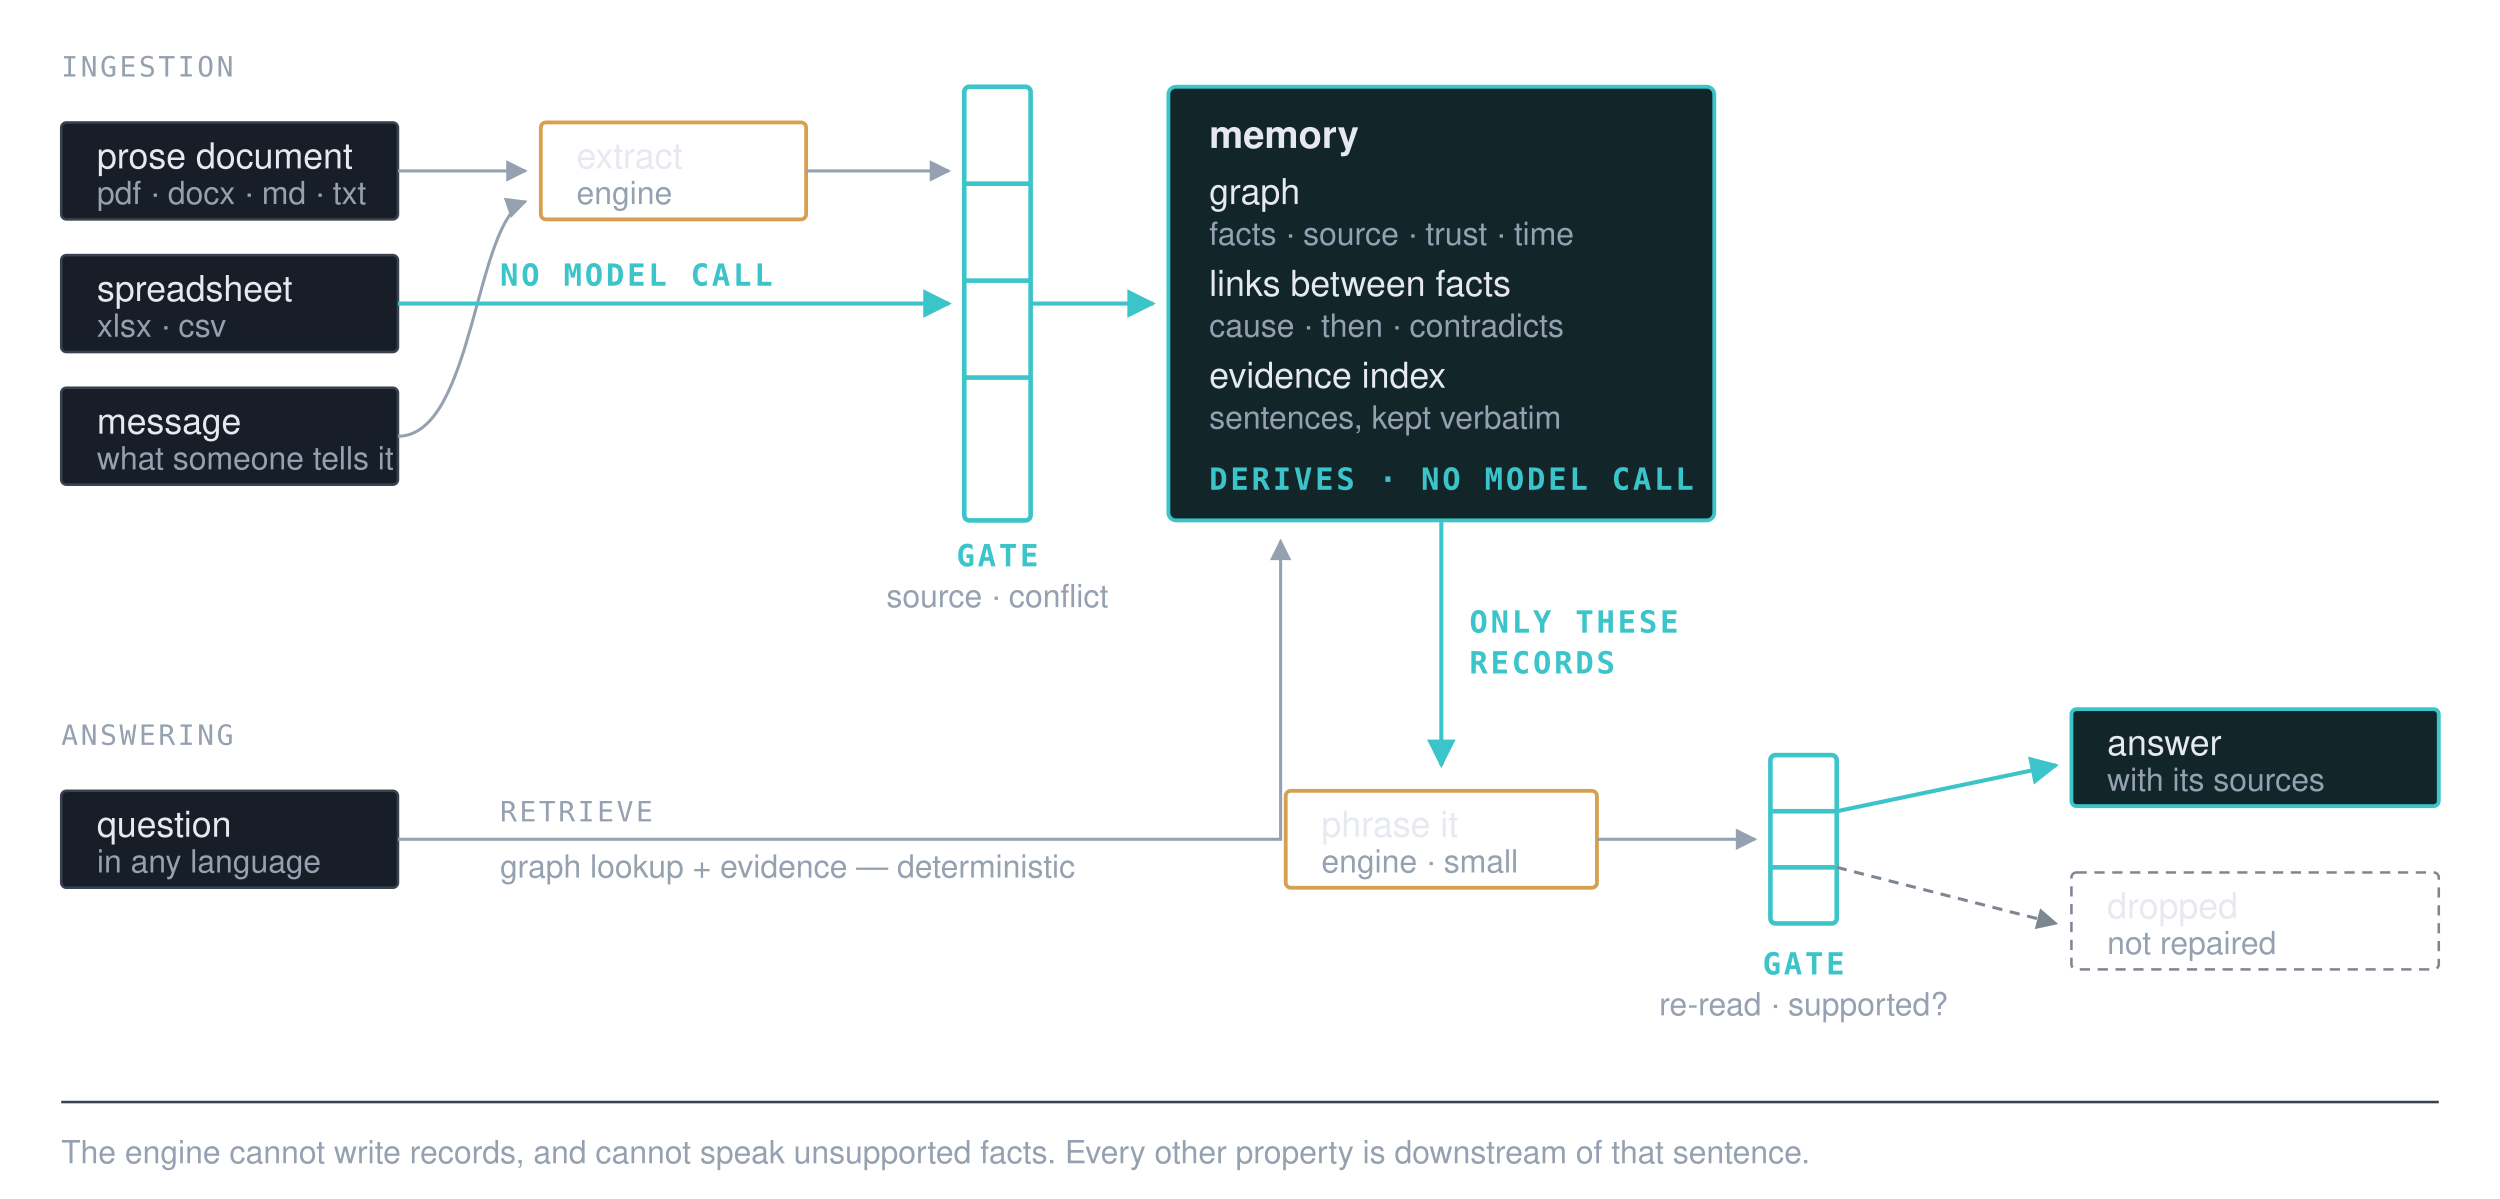
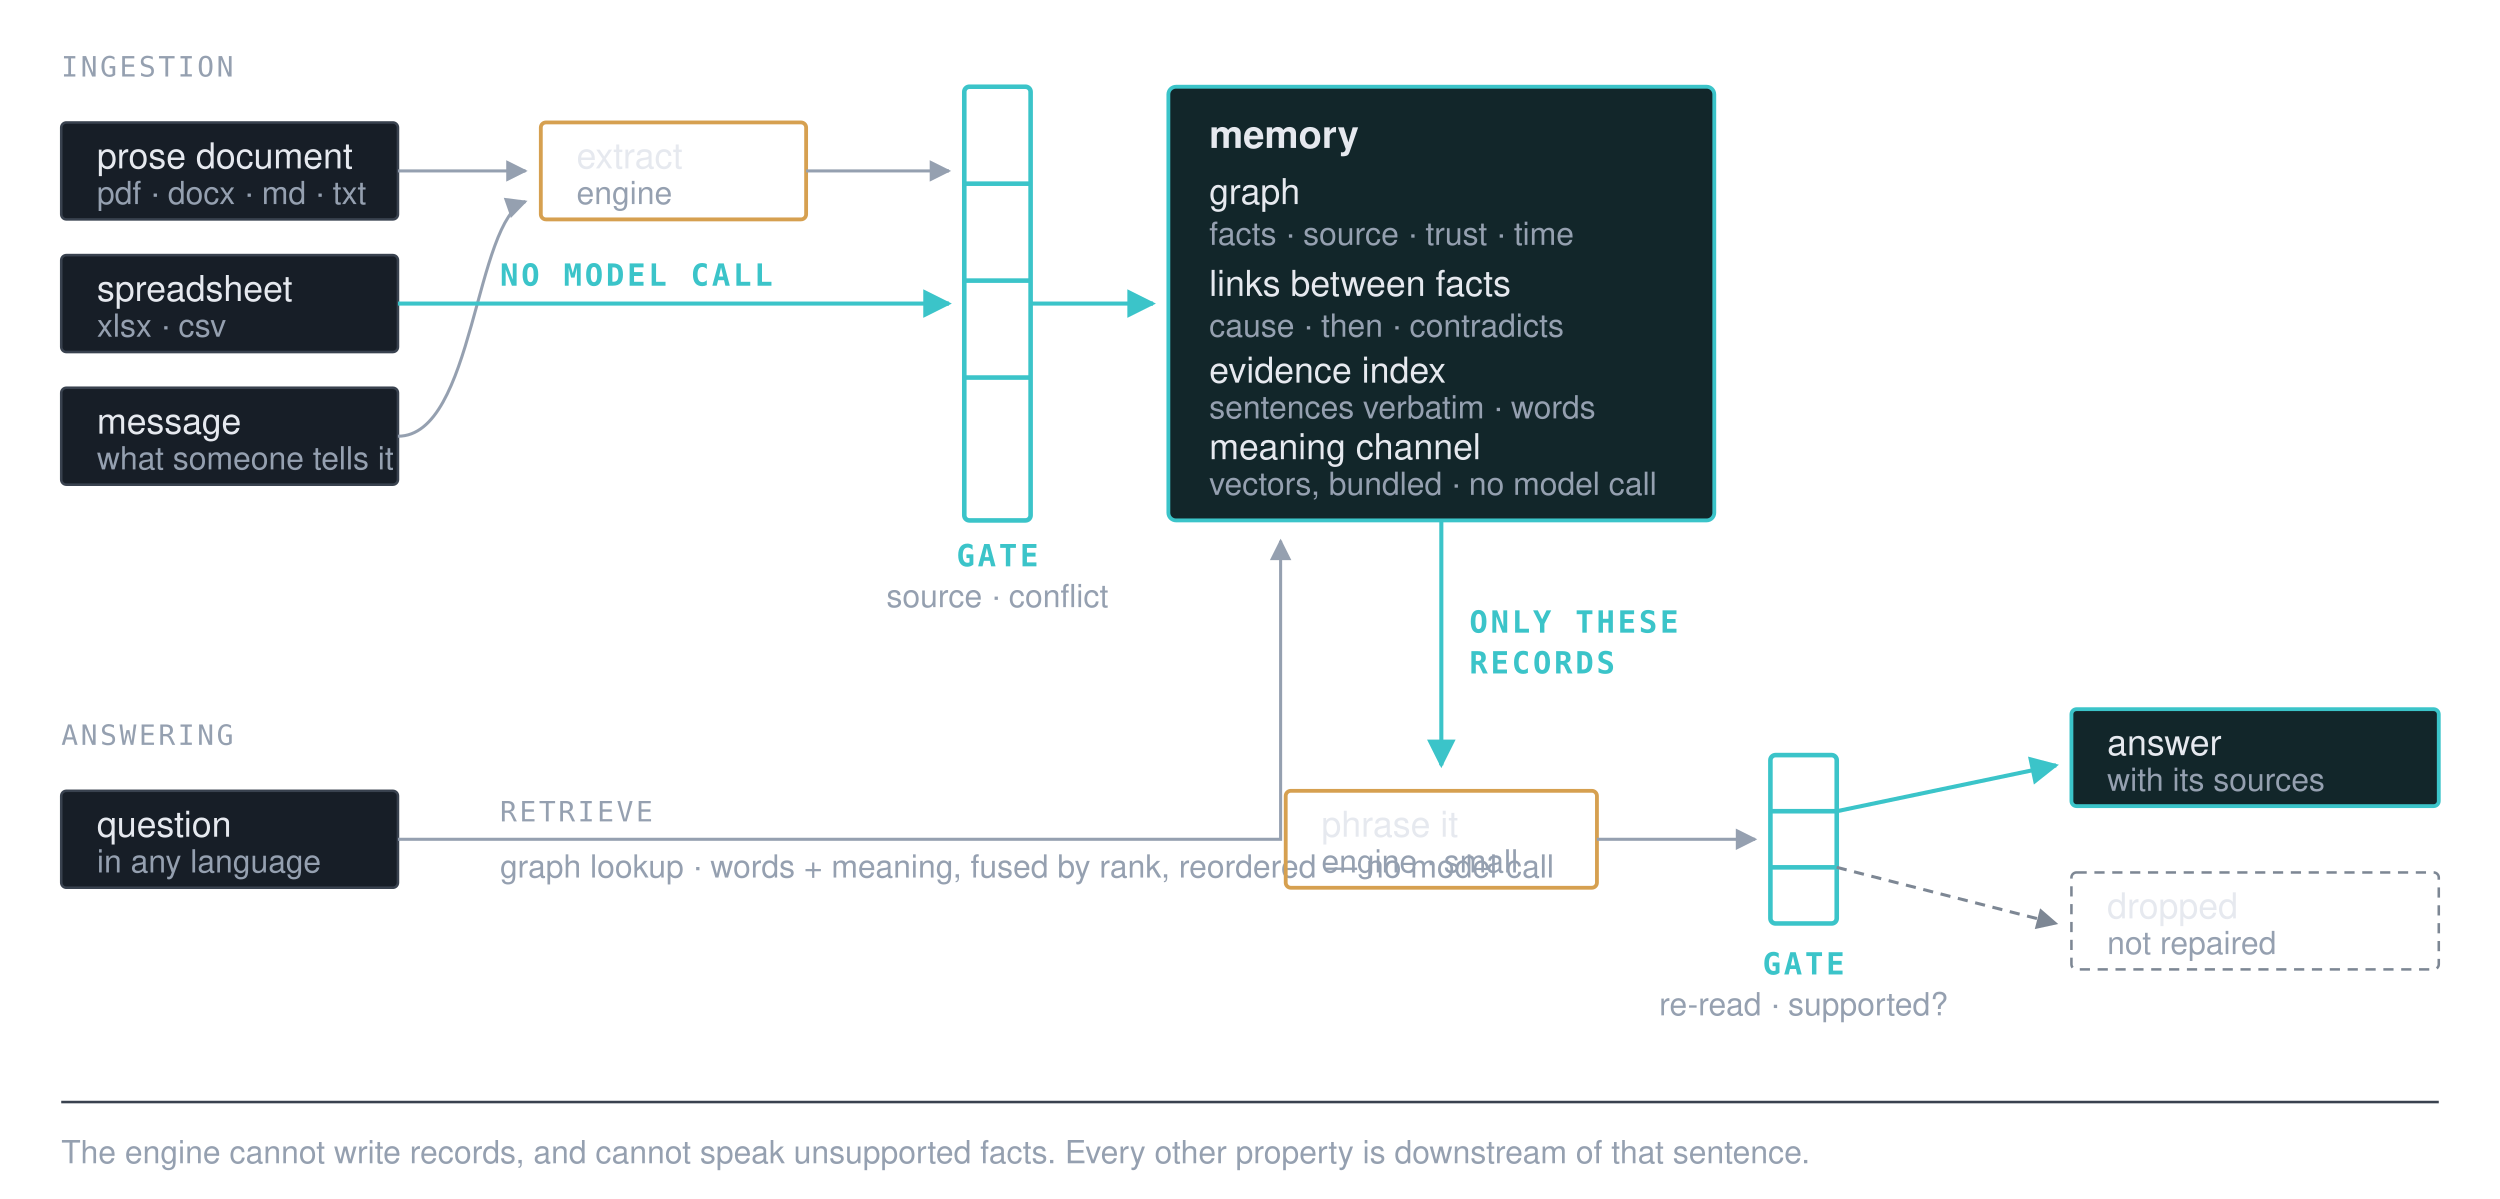
- <svg xmlns="http://www.w3.org/2000/svg" viewBox="0 0 980 470" width="980" height="470" role="img" aria-label="LMM architecture: documents, tables and messages pass an entry gate into a graph memory with evidence; a question retrieves from that memory, a small engine phrases the answer, and an exit gate either releases it or drops it.">
+ <svg xmlns="http://www.w3.org/2000/svg" viewBox="0 0 980 470" width="980" height="470" role="img" aria-label="LMM architecture: documents, tables and messages pass an entry gate into a graph memory holding facts, evidence sentences and a bundled meaning channel; a question retrieves from that memory by words and by meaning, a small engine phrases the answer, and an exit gate either releases it or drops it.">
  <defs>
    <marker id="a" viewBox="0 0 10 10" refX="9" refY="5" markerWidth="7" markerHeight="7" orient="auto-start-reverse">
      <path d="M0,0 L10,5 L0,10 z" fill="#95A0B0" />
    </marker>
    <marker id="t" viewBox="0 0 10 10" refX="9" refY="5" markerWidth="7" markerHeight="7" orient="auto-start-reverse">
      <path d="M0,0 L10,5 L0,10 z" fill="#3BC4C9" />
    </marker>
    <marker id="d" viewBox="0 0 10 10" refX="9" refY="5" markerWidth="7" markerHeight="7" orient="auto-start-reverse">
      <path d="M0,0 L10,5 L0,10 z" fill="#7D8794" />
    </marker>
  </defs>
  <style>
    .l  { font-family: ui-sans-serif,-apple-system,BlinkMacSystemFont,'Segoe UI',Helvetica,Arial,sans-serif; font-size: 14px; fill: #E6E9EF; }
    .s  { font-family: ui-sans-serif,-apple-system,BlinkMacSystemFont,'Segoe UI',Helvetica,Arial,sans-serif; font-size: 12.5px; fill: #95A0B0; }
    .k  { font-family: ui-monospace,SFMono-Regular,Menlo,Consolas,monospace; font-size: 11px; fill: #95A0B0;
           letter-spacing: .09em; }
    .g  { font-family: ui-monospace,SFMono-Regular,Menlo,Consolas,monospace; font-size: 12px; fill: #3BC4C9;
           letter-spacing: .09em; font-weight: 600; }
    .h  { font-family: ui-sans-serif,-apple-system,BlinkMacSystemFont,'Segoe UI',Helvetica,Arial,sans-serif; font-size: 15px; fill: #E6E9EF;
           font-weight: 600; }
    .box { fill: #171E27; stroke: #39424F; stroke-width: 1; }
    .mem { fill: #12262A; stroke: #3BC4C9; stroke-width: 1.5; }
    .eng { fill: none; stroke: #D6A050; stroke-width: 1.5; }
    .ln  { stroke: #95A0B0; stroke-width: 1.2; fill: none; }
    .lt  { stroke: #3BC4C9; stroke-width: 1.6; fill: none; }
    .ld  { stroke: #7D8794; stroke-width: 1.2; fill: none;
            stroke-dasharray: 4 3; }
  </style>
  <text x="24" y="30" class="k">INGESTION</text>
  <rect x="24" y="48" width="132" height="38" rx="2" class="box" />
  <text x="38" y="66" class="l">prose document</text>
  <text x="38" y="80" class="s">pdf · docx · md · txt</text>
  <rect x="24" y="100" width="132" height="38" rx="2" class="box" />
  <text x="38" y="118" class="l">spreadsheet</text>
  <text x="38" y="132" class="s">xlsx · csv</text>
  <rect x="24" y="152" width="132" height="38" rx="2" class="box" />
  <text x="38" y="170" class="l">message</text>
  <text x="38" y="184" class="s">what someone tells it</text>
  <rect x="212" y="48" width="104" height="38" rx="2" class="eng" />
  <text x="226" y="66" class="l">extract</text>
  <text x="226" y="80" class="s">engine</text>
  <path d="M156,67 L206,67" class="ln" marker-end="url(#a)" />
  <path d="M156,171 C186,171 186,86 206,79" class="ln" marker-end="url(#a)" />
  <path d="M156,119 L372,119" class="lt" marker-end="url(#t)" />
  <text x="196" y="112" class="g">NO MODEL CALL</text>
  <path d="M316,67 L372,67" class="ln" marker-end="url(#a)" />
  <rect x="378" y="34" width="26" height="170" rx="2" fill="none" stroke="#3BC4C9" stroke-width="1.8" />
  <line x1="378" y1="72" x2="404" y2="72" stroke="#3BC4C9" stroke-width="1.8" />
  <line x1="378" y1="110" x2="404" y2="110" stroke="#3BC4C9" stroke-width="1.8" />
  <line x1="378" y1="148" x2="404" y2="148" stroke="#3BC4C9" stroke-width="1.8" />
  <text x="391" y="222" class="g" text-anchor="middle">GATE</text>
  <text x="391" y="238" class="s" text-anchor="middle">source · conflict</text>
  <path d="M404,119 L452,119" class="lt" marker-end="url(#t)" />
  <rect x="458" y="34" width="214" height="170" rx="3" class="mem" />
  <text x="474" y="58" class="h">memory</text>
  <text x="474" y="80" class="l">graph</text>
  <text x="474" y="96" class="s">facts · source · trust · time</text>
  <text x="474" y="116" class="l">links between facts</text>
  <text x="474" y="132" class="s">cause · then · contradicts</text>
-   <text x="474" y="152" class="l">evidence index</text>
-   <text x="474" y="168" class="s">sentences, kept verbatim</text>
-   <text x="474" y="192" class="g">DERIVES · NO MODEL CALL</text>
+   <text x="474" y="150" class="l">evidence index</text>
+   <text x="474" y="164" class="s">sentences verbatim · words</text>
+   <text x="474" y="180" class="l">meaning channel</text>
+   <text x="474" y="194" class="s">vectors, bundled · no model call</text>
  <text x="24" y="292" class="k">ANSWERING</text>
  <rect x="24" y="310" width="132" height="38" rx="2" class="box" />
  <text x="38" y="328" class="l">question</text>
  <text x="38" y="342" class="s">in any language</text>
  <path d="M156,329 H502 V212" class="ln" marker-end="url(#a)" />
  <text x="196" y="322" class="k">RETRIEVE</text>
-   <text x="196" y="344" class="s">graph lookup + evidence — deterministic</text>
+   <text x="196" y="344" class="s">graph lookup · words + meaning, fused by rank, reordered — no model call</text>
  <path d="M565,204 L565,300" class="lt" marker-end="url(#t)" />
  <text x="576" y="248" class="g">ONLY THESE</text>
  <text x="576" y="264" class="g">RECORDS</text>
  <rect x="504" y="310" width="122" height="38" rx="2" class="eng" />
  <text x="518" y="328" class="l">phrase it</text>
  <text x="518" y="342" class="s">engine · small</text>
  <path d="M626,329 L688,329" class="ln" marker-end="url(#a)" />
  <rect x="694" y="296" width="26" height="66" rx="2" fill="none" stroke="#3BC4C9" stroke-width="1.8" />
  <line x1="694" y1="318" x2="720" y2="318" stroke="#3BC4C9" stroke-width="1.8" />
  <line x1="694" y1="340" x2="720" y2="340" stroke="#3BC4C9" stroke-width="1.8" />
  <text x="707" y="382" class="g" text-anchor="middle">GATE</text>
  <text x="707" y="398" class="s" text-anchor="middle">re-read · supported?</text>
  <path d="M720,318 L806,300" class="lt" marker-end="url(#t)" />
  <rect x="812" y="278" width="144" height="38" rx="2" class="mem" />
  <text x="826" y="296" class="l">answer</text>
  <text x="826" y="310" class="s">with its sources</text>
  <path d="M720,340 L806,362" class="ld" marker-end="url(#d)" />
  <rect x="812" y="342" width="144" height="38" rx="2" fill="none" stroke="#7D8794" stroke-width="1" stroke-dasharray="4 3" />
  <text x="826" y="360" class="l">dropped</text>
  <text x="826" y="374" class="s">not repaired</text>
  <line x1="24" y1="432" x2="956" y2="432" stroke="#39424F" stroke-width="1" />
  <text x="24" y="456" class="s">The engine cannot write records, and cannot speak unsupported facts. Every other property is downstream of that sentence.</text>
</svg>
